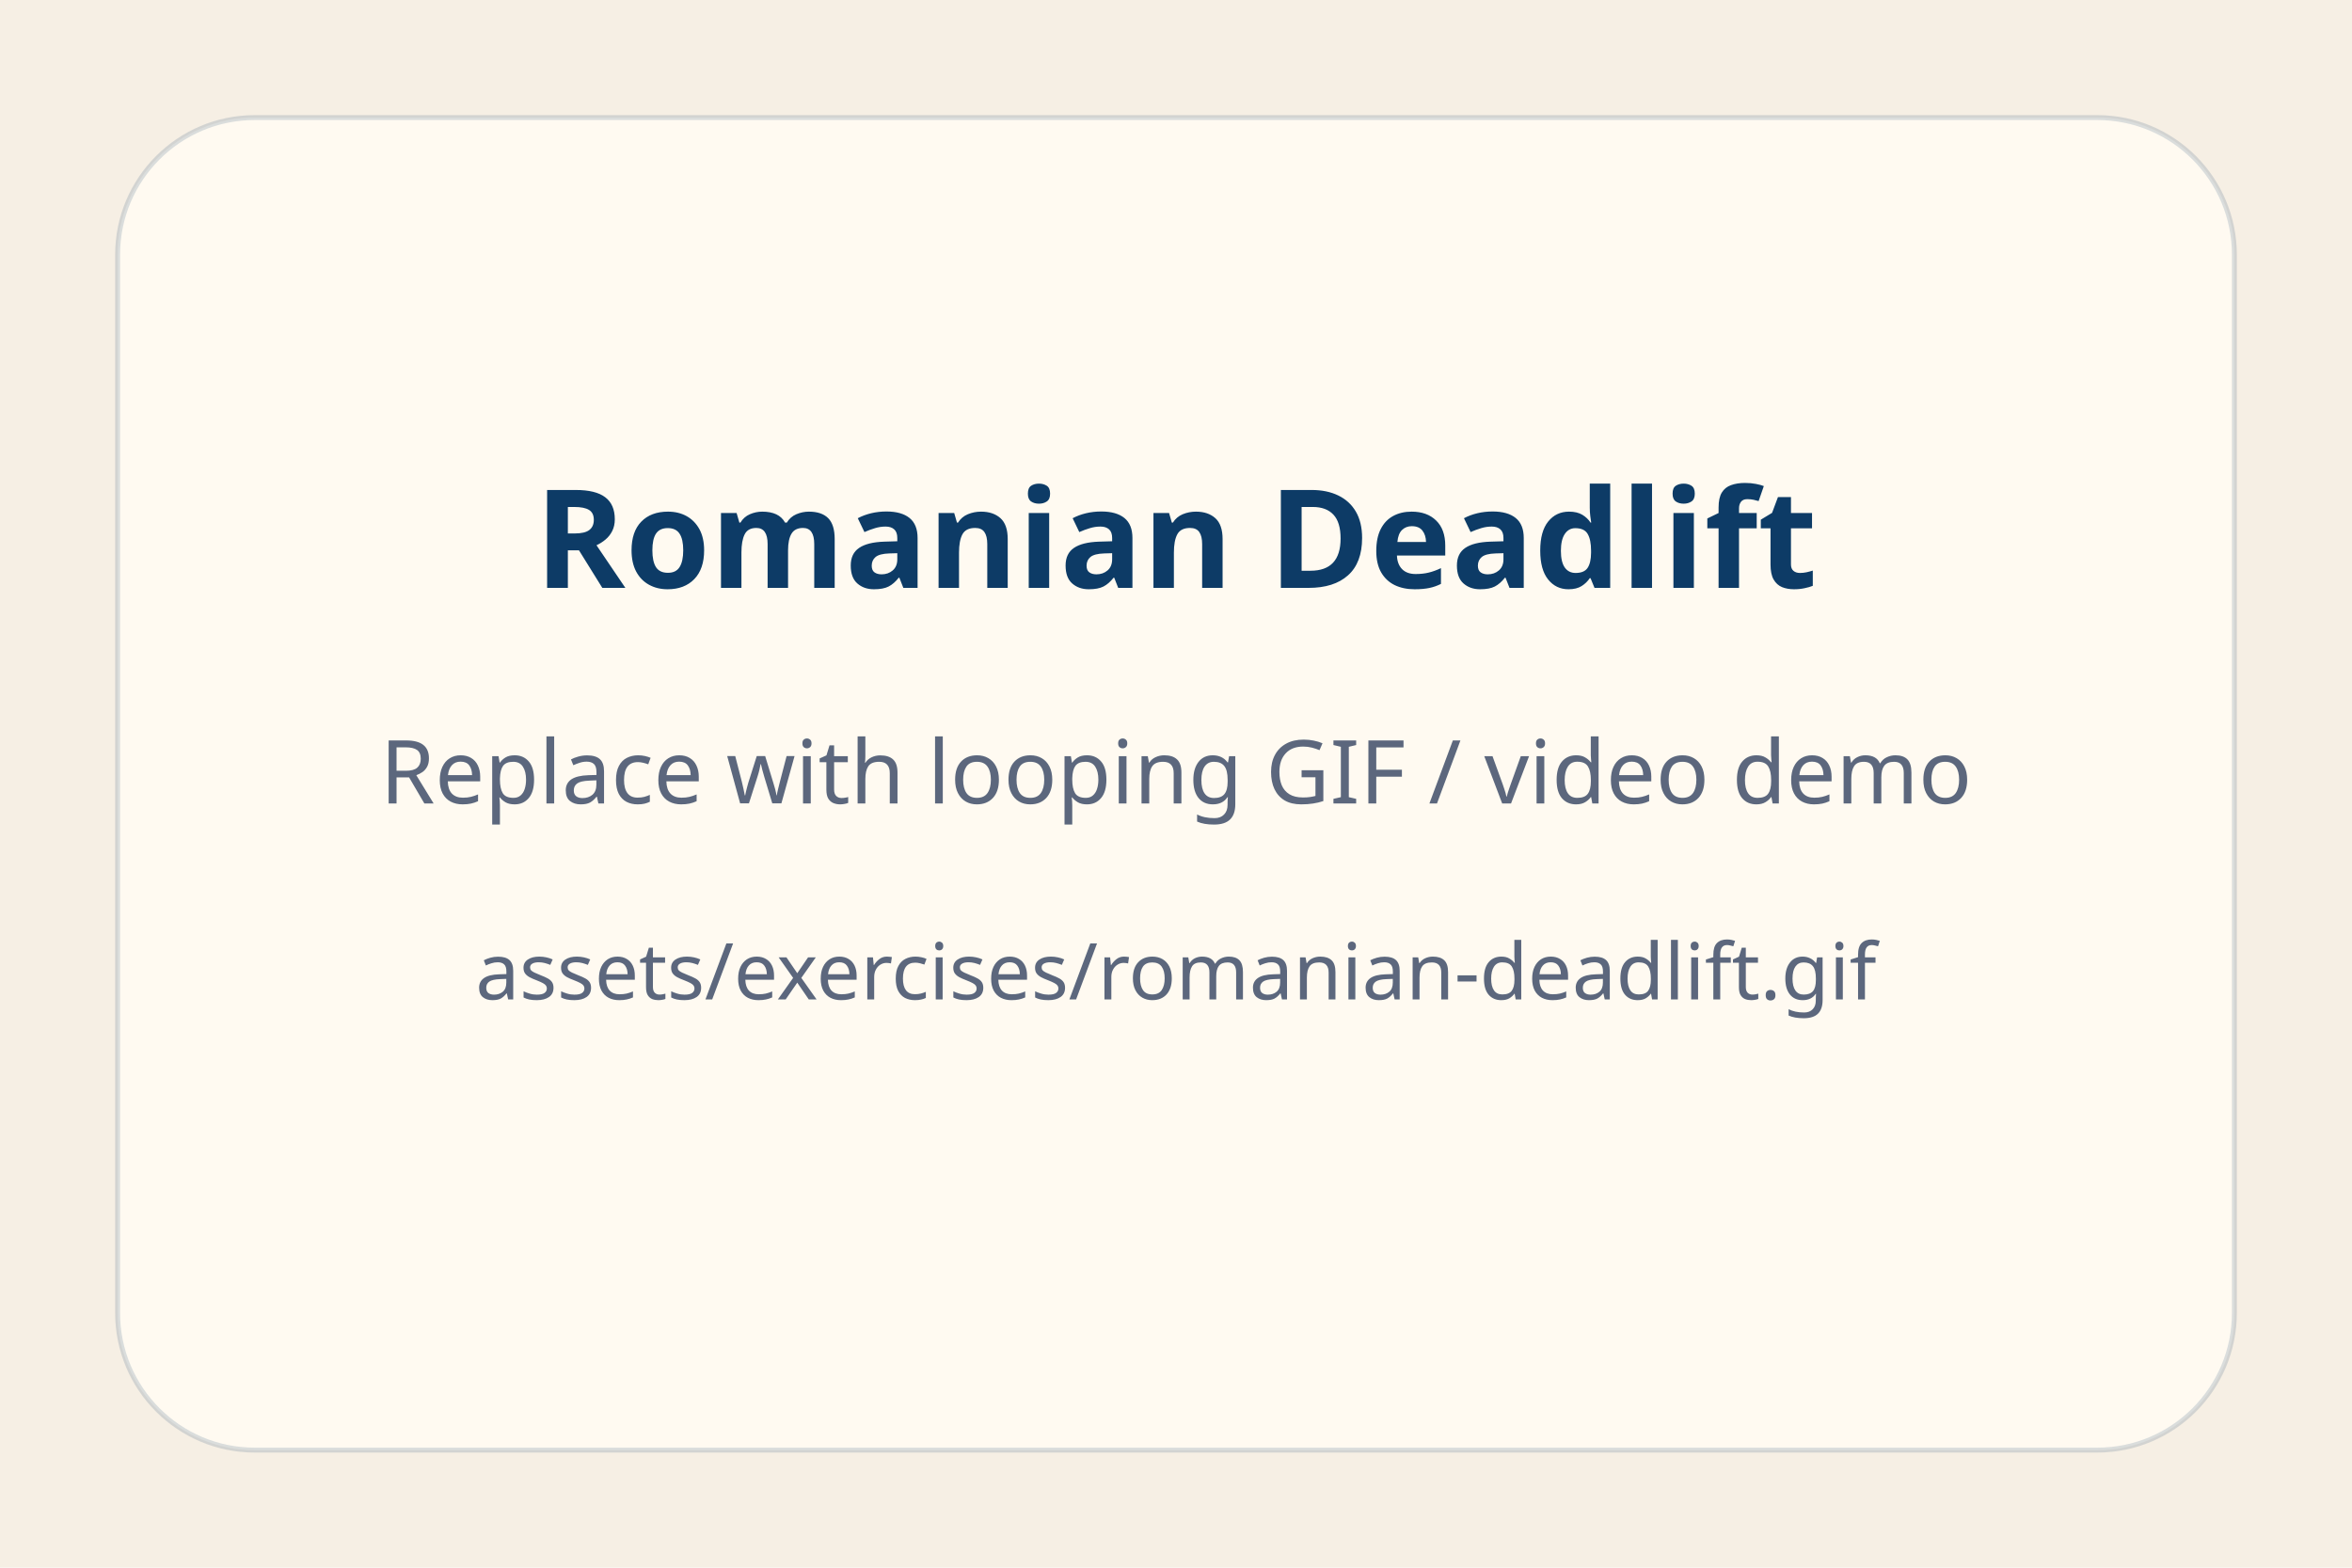
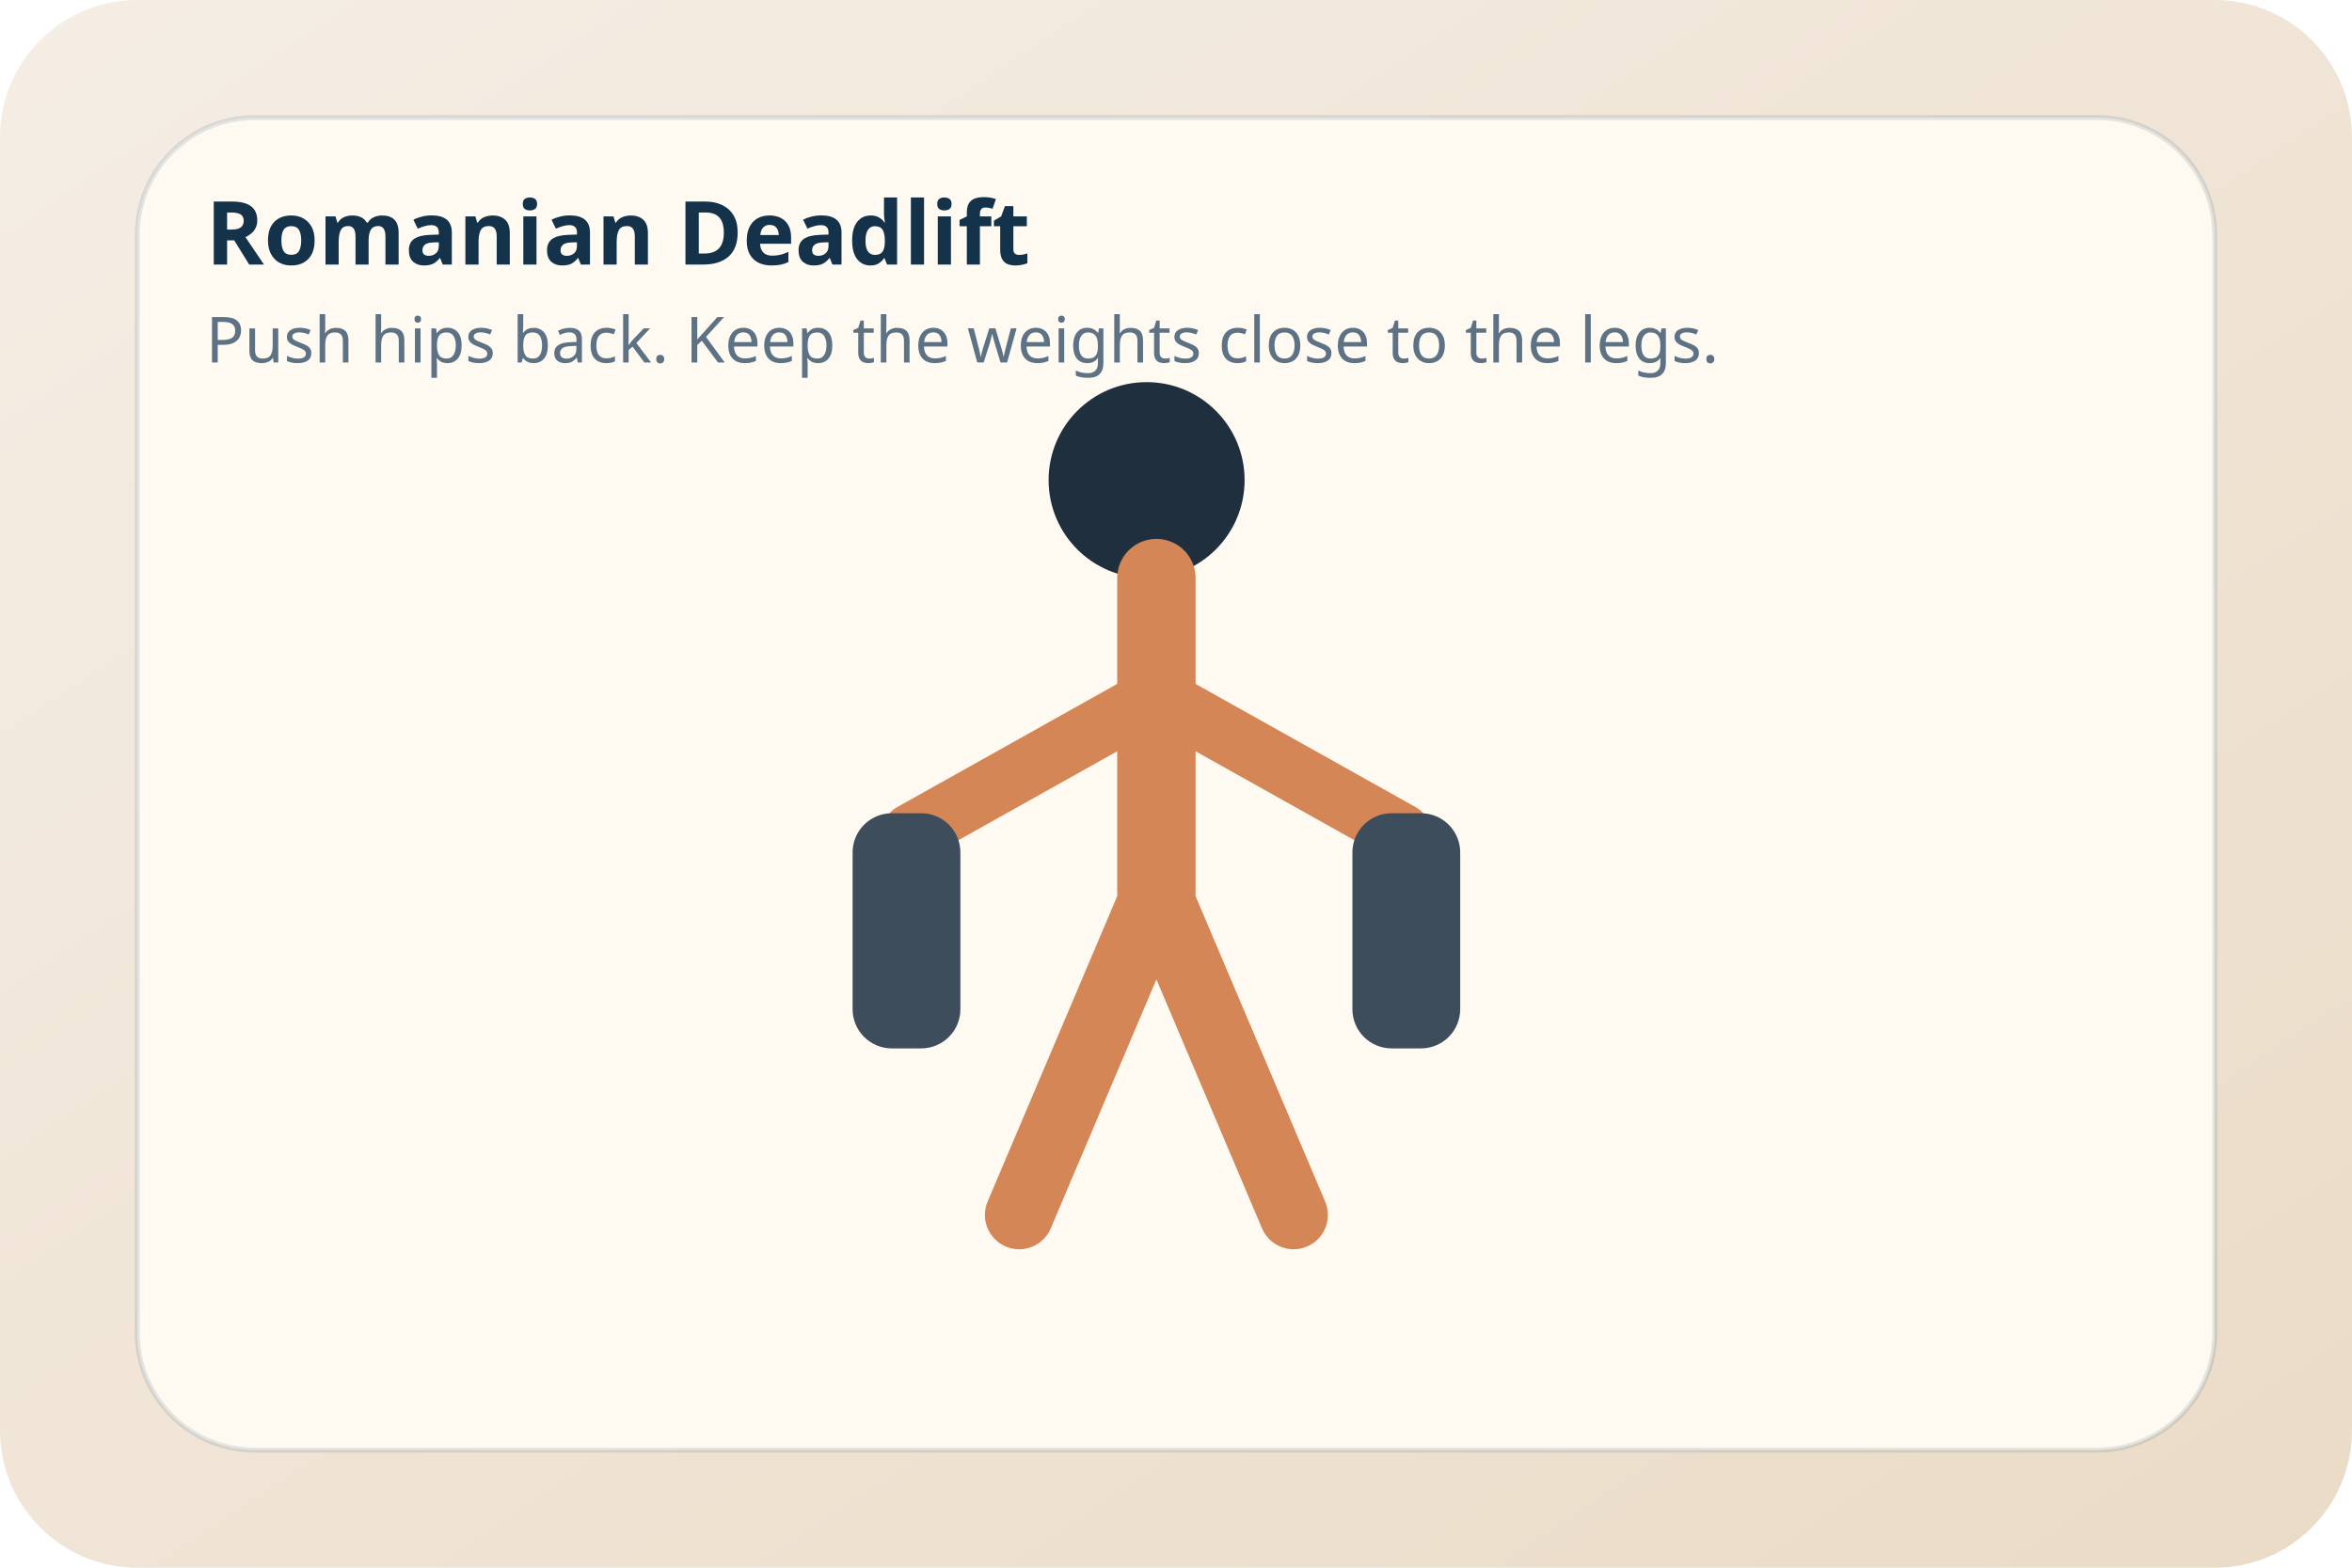
- <svg xmlns="http://www.w3.org/2000/svg" viewBox="0 0 480 320" role="img" aria-label="Placeholder demo for Romanian deadlift">
-   <rect width="480" height="320" fill="#f6efe4" />
-   <rect x="24" y="24" width="432" height="272" rx="28" fill="#fffaf1" stroke="#0d3b66" stroke-opacity=".15" />
-   <text x="240" y="120" text-anchor="middle" font-family="Avenir Next, Segoe UI, sans-serif" font-size="28" fill="#0d3b66" font-weight="700">Romanian Deadlift</text>
-   <text x="240" y="164" text-anchor="middle" font-family="Avenir Next, Segoe UI, sans-serif" font-size="18" fill="#5c677d">Replace with looping GIF / video demo</text>
-   <text x="240" y="204" text-anchor="middle" font-family="Avenir Next, Segoe UI, sans-serif" font-size="16" fill="#5c677d">assets/exercises/romanian-deadlift.gif</text>
+ <svg xmlns="http://www.w3.org/2000/svg" viewBox="0 0 480 320" role="img" aria-label="Animated demo for Romanian deadlift">
+   <defs>
+     <linearGradient id="rdlBg" x1="0" x2="1" y1="0" y2="1">
+       <stop offset="0%" stop-color="#f5eee5" />
+       <stop offset="100%" stop-color="#eadbc6" />
+     </linearGradient>
+     <style>
+       .label { font: 600 18px 'Avenir Next', 'Segoe UI', sans-serif; fill: #14324a; }
+       .hint { font: 500 13px 'Avenir Next', 'Segoe UI', sans-serif; fill: #5d7285; }
+     </style>
+   </defs>
+   <rect width="480" height="320" rx="28" fill="url(#rdlBg)" />
+   <rect x="28" y="24" width="424" height="272" rx="24" fill="#fffaf1" stroke="#0d3b66" stroke-opacity=".12" />
+   <text x="42" y="54" class="label">Romanian Deadlift</text>
+   <text x="42" y="74" class="hint">Push hips back. Keep the weights close to the legs.</text>
+   <g>
+     <circle cx="234" cy="98" r="20" fill="#1f2f3d">
+       <animate attributeName="cx" values="234;262;234" dur="2.4s" repeatCount="indefinite" />
+       <animate attributeName="cy" values="98;114;98" dur="2.4s" repeatCount="indefinite" />
+     </circle>
+     <line x1="236" y1="118" x2="236" y2="182" stroke="#d48657" stroke-width="16" stroke-linecap="round">
+       <animate attributeName="x2" values="236;256;236" dur="2.4s" repeatCount="indefinite" />
+       <animate attributeName="y2" values="182;188;182" dur="2.4s" repeatCount="indefinite" />
+     </line>
+     <line x1="236" y1="142" x2="186" y2="170" stroke="#d48657" stroke-width="12" stroke-linecap="round">
+       <animate attributeName="x1" values="236;248;236" dur="2.4s" repeatCount="indefinite" />
+       <animate attributeName="y1" values="142;150;142" dur="2.4s" repeatCount="indefinite" />
+       <animate attributeName="x2" values="186;212;186" dur="2.4s" repeatCount="indefinite" />
+       <animate attributeName="y2" values="170;184;170" dur="2.4s" repeatCount="indefinite" />
+     </line>
+     <line x1="236" y1="142" x2="286" y2="170" stroke="#d48657" stroke-width="12" stroke-linecap="round">
+       <animate attributeName="x1" values="236;248;236" dur="2.4s" repeatCount="indefinite" />
+       <animate attributeName="y1" values="142;150;142" dur="2.4s" repeatCount="indefinite" />
+       <animate attributeName="x2" values="286;304;286" dur="2.4s" repeatCount="indefinite" />
+       <animate attributeName="y2" values="170;184;170" dur="2.4s" repeatCount="indefinite" />
+     </line>
+     <line x1="236" y1="182" x2="208" y2="248" stroke="#d48657" stroke-width="14" stroke-linecap="round">
+       <animate attributeName="x1" values="236;256;236" dur="2.4s" repeatCount="indefinite" />
+       <animate attributeName="y1" values="182;188;182" dur="2.4s" repeatCount="indefinite" />
+       <animate attributeName="x2" values="208;222;208" dur="2.4s" repeatCount="indefinite" />
+       <animate attributeName="y2" values="248;252;248" dur="2.4s" repeatCount="indefinite" />
+     </line>
+     <line x1="236" y1="182" x2="264" y2="248" stroke="#d48657" stroke-width="14" stroke-linecap="round">
+       <animate attributeName="x1" values="236;256;236" dur="2.4s" repeatCount="indefinite" />
+       <animate attributeName="y1" values="182;188;182" dur="2.4s" repeatCount="indefinite" />
+       <animate attributeName="x2" values="264;282;264" dur="2.4s" repeatCount="indefinite" />
+       <animate attributeName="y2" values="248;252;248" dur="2.4s" repeatCount="indefinite" />
+     </line>
+     <rect x="174" y="166" width="22" height="48" rx="8" fill="#3e4d5c">
+       <animate attributeName="x" values="164;196;164" dur="2.4s" repeatCount="indefinite" />
+       <animate attributeName="y" values="156;182;156" dur="2.4s" repeatCount="indefinite" />
+     </rect>
+     <rect x="276" y="166" width="22" height="48" rx="8" fill="#3e4d5c">
+       <animate attributeName="x" values="296;314;296" dur="2.4s" repeatCount="indefinite" />
+       <animate attributeName="y" values="156;182;156" dur="2.4s" repeatCount="indefinite" />
+     </rect>
+   </g>
</svg>
